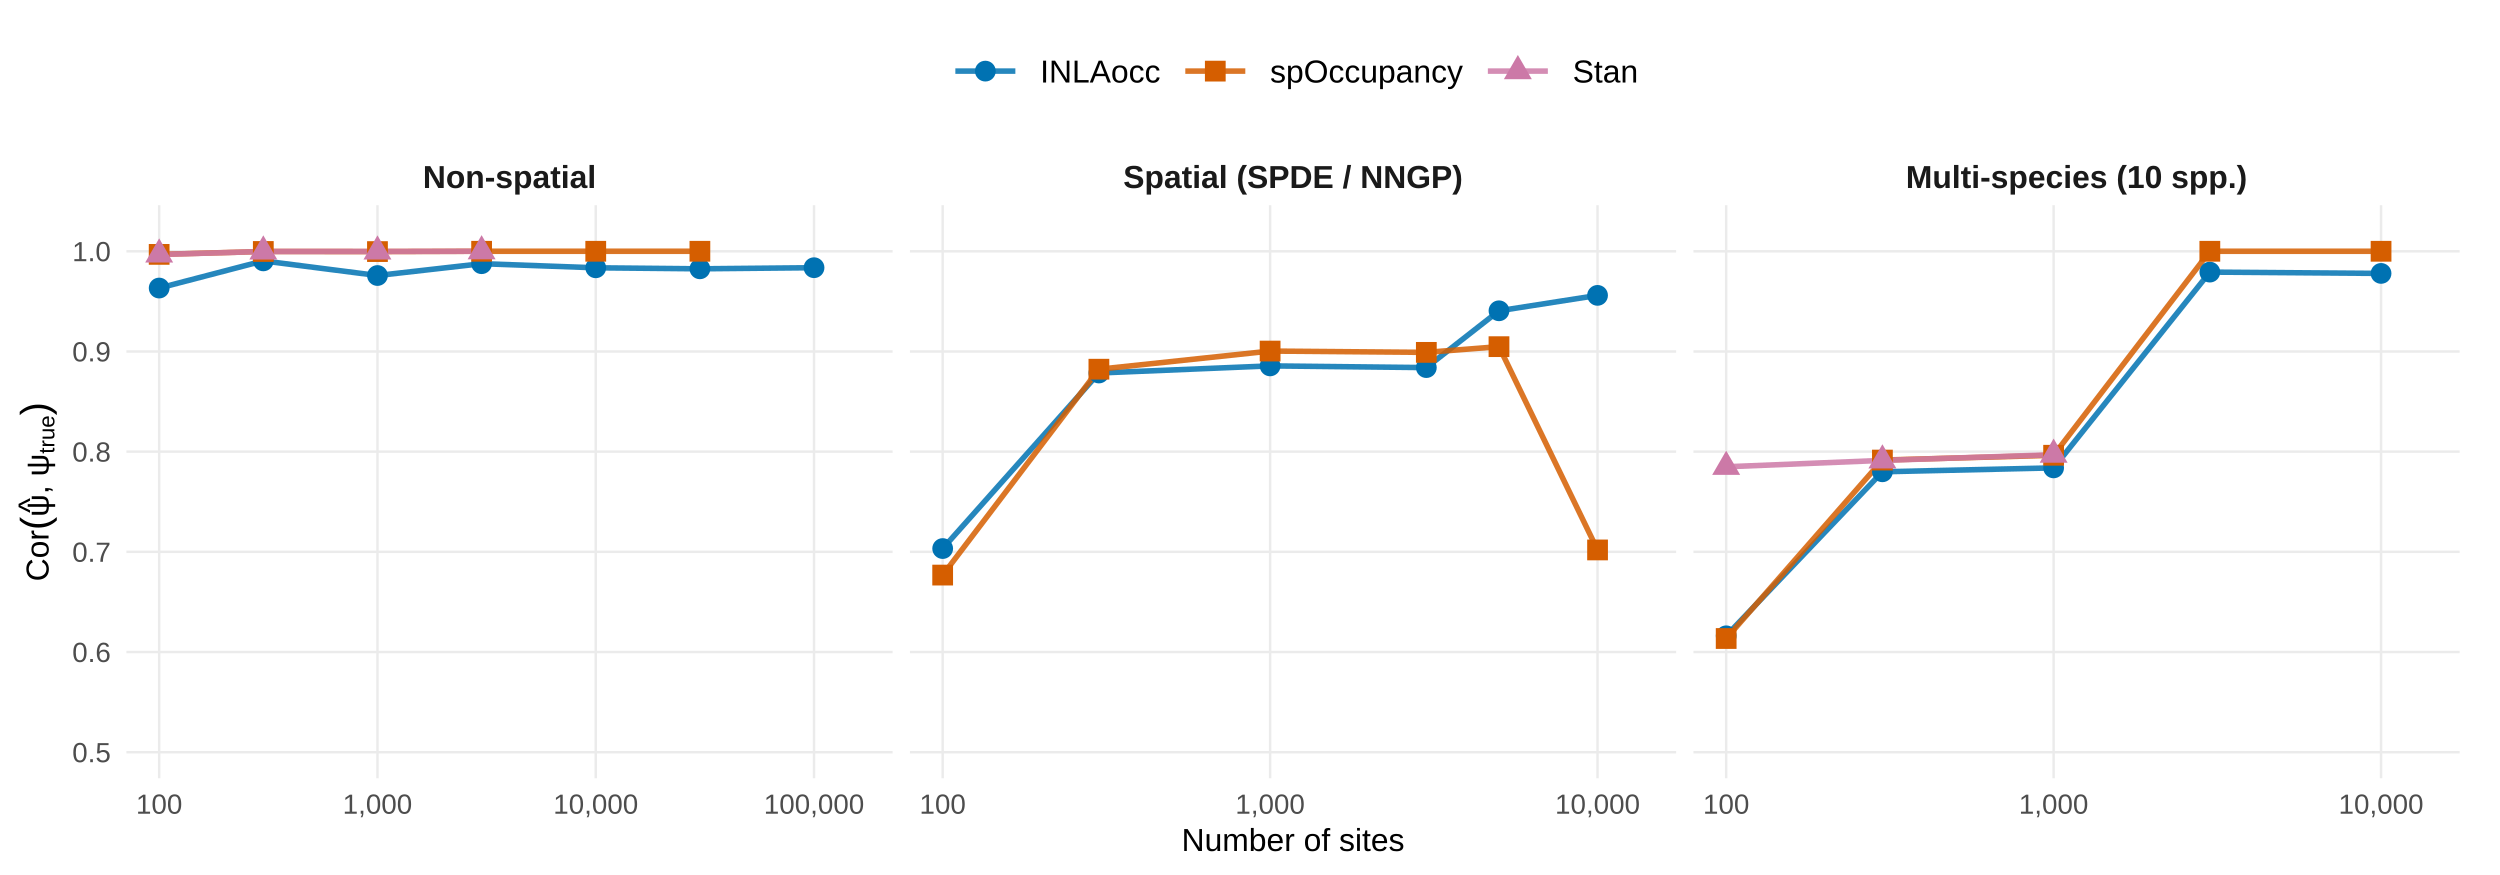
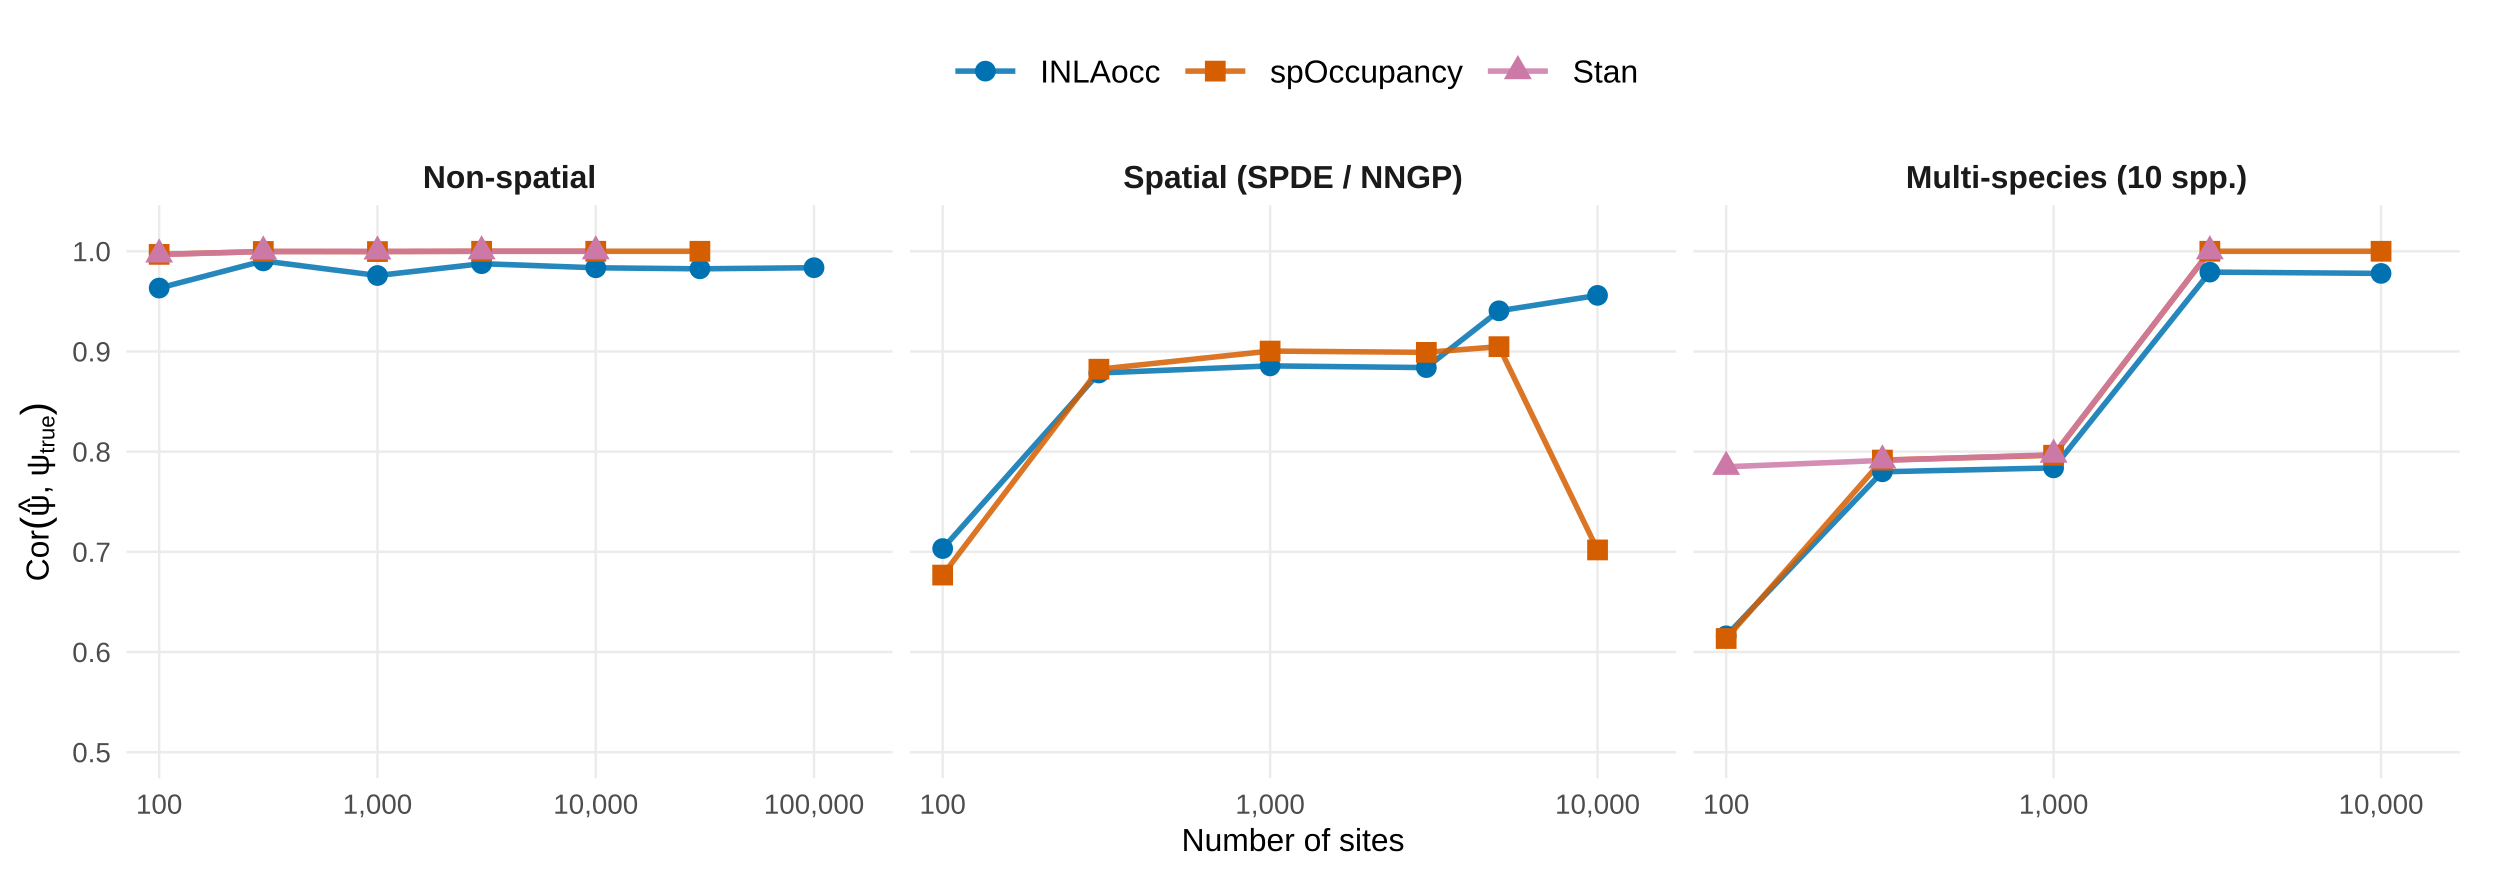
<svg xmlns="http://www.w3.org/2000/svg" width="864.00pt" height="302.40pt" viewBox="0 0 864.00 302.40">
  <g class="svglite">
    <defs>
      <style type="text/css">
    .svglite line, .svglite polyline, .svglite polygon, .svglite path, .svglite rect, .svglite circle {
      fill: none;
      stroke: #000000;
      stroke-linecap: round;
      stroke-linejoin: round;
      stroke-miterlimit: 10.00;
    }
    .svglite text {
      white-space: pre;
    }
    .svglite g.glyphgroup path {
      fill: inherit;
      stroke: none;
    }
  </style>
    </defs>
    <rect width="100%" height="100%" style="stroke: none; fill: #FFFFFF;" />
    <defs>
      <clipPath id="cpMC4wMHw4NjQuMDB8MC4wMHwzMDIuNDA=">
        <rect x="0.00" y="0.00" width="864.00" height="302.40" />
      </clipPath>
    </defs>
    <g clip-path="url(#cpMC4wMHw4NjQuMDB8MC4wMHwzMDIuNDA=)">
      <rect x="0.00" y="-0" width="864.00" height="302.40" style="stroke-width: 1.16; stroke: none; fill: #FFFFFF;" />
    </g>
    <defs>
      <clipPath id="cpNDMuNjl8MzA4LjQ5fDcwLjkxfDI2OC45Nw==">
        <rect x="43.69" y="70.91" width="264.80" height="198.06" />
      </clipPath>
    </defs>
    <g clip-path="url(#cpNDMuNjl8MzA4LjQ5fDcwLjkxfDI2OC45Nw==)">
      <rect x="43.69" y="70.91" width="264.80" height="198.06" style="stroke-width: 1.16; stroke: none; fill: #FFFFFF;" />
      <polyline points="43.69,259.97 308.49,259.97 " style="stroke-width: 0.85; stroke: #EBEBEB; stroke-linecap: butt;" />
      <polyline points="43.69,225.34 308.49,225.34 " style="stroke-width: 0.85; stroke: #EBEBEB; stroke-linecap: butt;" />
      <polyline points="43.69,190.72 308.49,190.72 " style="stroke-width: 0.85; stroke: #EBEBEB; stroke-linecap: butt;" />
      <polyline points="43.69,156.09 308.49,156.09 " style="stroke-width: 0.85; stroke: #EBEBEB; stroke-linecap: butt;" />
      <polyline points="43.69,121.47 308.49,121.47 " style="stroke-width: 0.85; stroke: #EBEBEB; stroke-linecap: butt;" />
      <polyline points="43.69,86.84 308.49,86.84 " style="stroke-width: 0.85; stroke: #EBEBEB; stroke-linecap: butt;" />
      <polyline points="55.01,268.97 55.01,70.91 " style="stroke-width: 0.85; stroke: #EBEBEB; stroke-linecap: butt;" />
      <polyline points="130.45,268.97 130.45,70.91 " style="stroke-width: 0.85; stroke: #EBEBEB; stroke-linecap: butt;" />
      <polyline points="205.89,268.97 205.89,70.91 " style="stroke-width: 0.85; stroke: #EBEBEB; stroke-linecap: butt;" />
      <polyline points="281.33,268.97 281.33,70.91 " style="stroke-width: 0.85; stroke: #EBEBEB; stroke-linecap: butt;" />
      <polyline points="55.01,99.55 91.00,90.16 130.45,95.22 166.44,91.13 205.89,92.55 241.89,92.90 281.33,92.52 " style="stroke-width: 1.92; stroke: #0072B2; stroke-opacity: 0.85; stroke-linecap: butt;" />
      <polyline points="55.01,87.91 91.00,86.91 130.45,86.94 166.44,86.84 205.89,86.84 241.89,86.84 " style="stroke-width: 1.92; stroke: #D55E00; stroke-opacity: 0.85; stroke-linecap: butt;" />
-       <polyline points="55.01,87.95 91.00,86.91 130.45,86.91 166.44,86.84 " style="stroke-width: 1.92; stroke: #CC79A7; stroke-opacity: 0.85; stroke-linecap: butt;" />
+       <polyline points="55.01,87.95 91.00,86.91 130.45,86.91 166.44,86.84 205.89,86.84 " style="stroke-width: 1.92; stroke: #CC79A7; stroke-opacity: 0.85; stroke-linecap: butt;" />
      <circle cx="55.01" cy="99.55" r="3.59" style="stroke-width: 0.77; stroke: none; fill: #0072B2;" />
      <polygon points="51.42,91.50 58.59,91.50 58.59,84.33 51.42,84.33 " style="stroke-width: 0.77; stroke: none; fill: #D55E00;" />
      <polygon points="55.01,82.37 59.84,90.74 50.17,90.74 " style="stroke-width: 0.77; stroke: none; fill: #CC79A7;" />
      <circle cx="91.00" cy="90.16" r="3.59" style="stroke-width: 0.77; stroke: none; fill: #0072B2;" />
      <polygon points="87.41,90.50 94.59,90.50 94.59,83.32 87.41,83.32 " style="stroke-width: 0.77; stroke: none; fill: #D55E00;" />
      <polygon points="91.00,81.33 95.83,89.70 86.17,89.70 " style="stroke-width: 0.77; stroke: none; fill: #CC79A7;" />
      <circle cx="130.45" cy="95.22" r="3.59" style="stroke-width: 0.77; stroke: none; fill: #0072B2;" />
      <polygon points="126.86,90.53 134.04,90.53 134.04,83.36 126.86,83.36 " style="stroke-width: 0.77; stroke: none; fill: #D55E00;" />
      <polygon points="130.45,81.33 135.28,89.70 125.62,89.70 " style="stroke-width: 0.77; stroke: none; fill: #CC79A7;" />
      <circle cx="166.44" cy="91.13" r="3.59" style="stroke-width: 0.77; stroke: none; fill: #0072B2;" />
      <polygon points="162.86,90.43 170.03,90.43 170.03,83.25 162.86,83.25 " style="stroke-width: 0.77; stroke: none; fill: #D55E00;" />
      <polygon points="166.44,81.26 171.28,89.63 161.61,89.63 " style="stroke-width: 0.77; stroke: none; fill: #CC79A7;" />
      <circle cx="205.89" cy="92.55" r="3.59" style="stroke-width: 0.77; stroke: none; fill: #0072B2;" />
      <polygon points="202.30,90.43 209.48,90.43 209.48,83.25 202.30,83.25 " style="stroke-width: 0.77; stroke: none; fill: #D55E00;" />
      <circle cx="241.89" cy="92.90" r="3.59" style="stroke-width: 0.77; stroke: none; fill: #0072B2;" />
      <polygon points="238.30,90.43 245.47,90.43 245.47,83.25 238.30,83.25 " style="stroke-width: 0.77; stroke: none; fill: #D55E00;" />
      <circle cx="281.33" cy="92.52" r="3.59" style="stroke-width: 0.77; stroke: none; fill: #0072B2;" />
+       <polygon points="205.89,81.26 210.72,89.63 201.06,89.63 " style="stroke-width: 0.77; stroke: none; fill: #CC79A7;" />
    </g>
    <g clip-path="url(#cpMC4wMHw4NjQuMDB8MC4wMHwzMDIuNDA=)">
</g>
    <defs>
      <clipPath id="cpMzE0LjQ3fDU3OS4yN3w3MC45MXwyNjguOTc=">
        <rect x="314.47" y="70.91" width="264.80" height="198.06" />
      </clipPath>
    </defs>
    <g clip-path="url(#cpMzE0LjQ3fDU3OS4yN3w3MC45MXwyNjguOTc=)">
      <rect x="314.47" y="70.91" width="264.80" height="198.06" style="stroke-width: 1.16; stroke: none; fill: #FFFFFF;" />
      <polyline points="314.47,259.97 579.27,259.97 " style="stroke-width: 0.85; stroke: #EBEBEB; stroke-linecap: butt;" />
      <polyline points="314.47,225.34 579.27,225.34 " style="stroke-width: 0.85; stroke: #EBEBEB; stroke-linecap: butt;" />
      <polyline points="314.47,190.72 579.27,190.72 " style="stroke-width: 0.85; stroke: #EBEBEB; stroke-linecap: butt;" />
      <polyline points="314.47,156.09 579.27,156.09 " style="stroke-width: 0.85; stroke: #EBEBEB; stroke-linecap: butt;" />
      <polyline points="314.47,121.47 579.27,121.47 " style="stroke-width: 0.85; stroke: #EBEBEB; stroke-linecap: butt;" />
      <polyline points="314.47,86.84 579.27,86.84 " style="stroke-width: 0.85; stroke: #EBEBEB; stroke-linecap: butt;" />
      <polyline points="325.79,268.97 325.79,70.91 " style="stroke-width: 0.85; stroke: #EBEBEB; stroke-linecap: butt;" />
      <polyline points="438.95,268.97 438.95,70.91 " style="stroke-width: 0.85; stroke: #EBEBEB; stroke-linecap: butt;" />
      <polyline points="552.11,268.97 552.11,70.91 " style="stroke-width: 0.85; stroke: #EBEBEB; stroke-linecap: butt;" />
      <polyline points="325.79,189.58 379.78,128.91 438.95,126.45 492.94,127.04 518.05,107.41 552.11,102.08 " style="stroke-width: 1.92; stroke: #0072B2; stroke-opacity: 0.85; stroke-linecap: butt;" />
      <polyline points="325.79,198.75 379.78,127.60 438.95,121.33 492.94,121.78 518.05,119.80 552.11,190.06 " style="stroke-width: 1.92; stroke: #D55E00; stroke-opacity: 0.85; stroke-linecap: butt;" />
      <circle cx="325.79" cy="189.58" r="3.59" style="stroke-width: 0.77; stroke: none; fill: #0072B2;" />
      <polygon points="322.20,202.34 329.37,202.34 329.37,195.16 322.20,195.16 " style="stroke-width: 0.77; stroke: none; fill: #D55E00;" />
      <circle cx="379.78" cy="128.91" r="3.59" style="stroke-width: 0.77; stroke: none; fill: #0072B2;" />
      <polygon points="376.19,131.18 383.37,131.18 383.37,124.01 376.19,124.01 " style="stroke-width: 0.77; stroke: none; fill: #D55E00;" />
      <circle cx="438.95" cy="126.45" r="3.59" style="stroke-width: 0.77; stroke: none; fill: #0072B2;" />
      <polygon points="435.36,124.92 442.54,124.92 442.54,117.74 435.36,117.74 " style="stroke-width: 0.77; stroke: none; fill: #D55E00;" />
      <circle cx="492.94" cy="127.04" r="3.59" style="stroke-width: 0.77; stroke: none; fill: #0072B2;" />
      <polygon points="489.35,125.37 496.53,125.37 496.53,118.19 489.35,118.19 " style="stroke-width: 0.77; stroke: none; fill: #D55E00;" />
      <circle cx="518.05" cy="107.41" r="3.59" style="stroke-width: 0.77; stroke: none; fill: #0072B2;" />
      <polygon points="514.46,123.39 521.64,123.39 521.64,116.22 514.46,116.22 " style="stroke-width: 0.77; stroke: none; fill: #D55E00;" />
      <circle cx="552.11" cy="102.08" r="3.59" style="stroke-width: 0.77; stroke: none; fill: #0072B2;" />
      <polygon points="548.53,193.65 555.70,193.65 555.70,186.47 548.53,186.47 " style="stroke-width: 0.77; stroke: none; fill: #D55E00;" />
    </g>
    <g clip-path="url(#cpMC4wMHw4NjQuMDB8MC4wMHwzMDIuNDA=)">
</g>
    <defs>
      <clipPath id="cpNTg1LjI1fDg1MC4wNXw3MC45MXwyNjguOTc=">
        <rect x="585.25" y="70.91" width="264.80" height="198.06" />
      </clipPath>
    </defs>
    <g clip-path="url(#cpNTg1LjI1fDg1MC4wNXw3MC45MXwyNjguOTc=)">
      <rect x="585.25" y="70.91" width="264.80" height="198.06" style="stroke-width: 1.16; stroke: none; fill: #FFFFFF;" />
      <polyline points="585.25,259.97 850.05,259.97 " style="stroke-width: 0.85; stroke: #EBEBEB; stroke-linecap: butt;" />
      <polyline points="585.25,225.34 850.05,225.34 " style="stroke-width: 0.85; stroke: #EBEBEB; stroke-linecap: butt;" />
      <polyline points="585.25,190.72 850.05,190.72 " style="stroke-width: 0.85; stroke: #EBEBEB; stroke-linecap: butt;" />
      <polyline points="585.25,156.09 850.05,156.09 " style="stroke-width: 0.85; stroke: #EBEBEB; stroke-linecap: butt;" />
      <polyline points="585.25,121.47 850.05,121.47 " style="stroke-width: 0.85; stroke: #EBEBEB; stroke-linecap: butt;" />
      <polyline points="585.25,86.84 850.05,86.84 " style="stroke-width: 0.85; stroke: #EBEBEB; stroke-linecap: butt;" />
      <polyline points="596.57,268.97 596.57,70.91 " style="stroke-width: 0.85; stroke: #EBEBEB; stroke-linecap: butt;" />
      <polyline points="709.73,268.97 709.73,70.91 " style="stroke-width: 0.85; stroke: #EBEBEB; stroke-linecap: butt;" />
      <polyline points="822.89,268.97 822.89,70.91 " style="stroke-width: 0.85; stroke: #EBEBEB; stroke-linecap: butt;" />
      <polyline points="596.57,219.74 650.56,163.05 709.73,161.70 763.72,94.04 822.89,94.49 " style="stroke-width: 1.92; stroke: #0072B2; stroke-opacity: 0.85; stroke-linecap: butt;" />
      <polyline points="596.57,220.67 650.56,159.00 709.73,157.34 763.72,86.84 822.89,86.84 " style="stroke-width: 1.92; stroke: #D55E00; stroke-opacity: 0.85; stroke-linecap: butt;" />
-       <polyline points="596.57,161.32 650.56,159.11 709.73,157.13 " style="stroke-width: 1.92; stroke: #CC79A7; stroke-opacity: 0.85; stroke-linecap: butt;" />
+       <polyline points="596.57,161.32 650.56,159.11 709.73,157.13 763.72,86.84 " style="stroke-width: 1.92; stroke: #CC79A7; stroke-opacity: 0.85; stroke-linecap: butt;" />
      <circle cx="596.57" cy="219.74" r="3.59" style="stroke-width: 0.77; stroke: none; fill: #0072B2;" />
      <polygon points="592.98,224.26 600.15,224.26 600.15,217.08 592.98,217.08 " style="stroke-width: 0.77; stroke: none; fill: #D55E00;" />
      <circle cx="650.56" cy="163.05" r="3.59" style="stroke-width: 0.77; stroke: none; fill: #0072B2;" />
      <polygon points="646.97,162.59 654.15,162.59 654.15,155.41 646.97,155.41 " style="stroke-width: 0.77; stroke: none; fill: #D55E00;" />
      <circle cx="709.73" cy="161.70" r="3.59" style="stroke-width: 0.77; stroke: none; fill: #0072B2;" />
      <polygon points="706.14,160.93 713.32,160.93 713.32,153.75 706.14,153.75 " style="stroke-width: 0.77; stroke: none; fill: #D55E00;" />
      <circle cx="763.72" cy="94.04" r="3.59" style="stroke-width: 0.77; stroke: none; fill: #0072B2;" />
      <polygon points="760.13,90.43 767.31,90.43 767.31,83.25 760.13,83.25 " style="stroke-width: 0.77; stroke: none; fill: #D55E00;" />
      <circle cx="822.89" cy="94.49" r="3.59" style="stroke-width: 0.77; stroke: none; fill: #0072B2;" />
      <polygon points="819.31,90.43 826.48,90.43 826.48,83.25 819.31,83.25 " style="stroke-width: 0.77; stroke: none; fill: #D55E00;" />
      <polygon points="596.57,155.74 601.40,164.11 591.73,164.11 " style="stroke-width: 0.77; stroke: none; fill: #CC79A7;" />
      <polygon points="650.56,153.53 655.39,161.89 645.73,161.89 " style="stroke-width: 0.77; stroke: none; fill: #CC79A7;" />
      <polygon points="709.73,151.55 714.56,159.92 704.90,159.92 " style="stroke-width: 0.77; stroke: none; fill: #CC79A7;" />
+       <polygon points="763.72,81.26 768.55,89.63 758.89,89.63 " style="stroke-width: 0.77; stroke: none; fill: #CC79A7;" />
    </g>
    <g clip-path="url(#cpMC4wMHw4NjQuMDB8MC4wMHwzMDIuNDA=)">
</g>
    <defs>
      <clipPath id="cpNDMuNjl8MzA4LjQ5fDUxLjE1fDcwLjkx">
        <rect x="43.69" y="51.15" width="264.80" height="19.76" />
      </clipPath>
    </defs>
    <g clip-path="url(#cpNDMuNjl8MzA4LjQ5fDUxLjE1fDcwLjkx)">
      <text x="176.09" y="64.97" text-anchor="middle" style="font-size: 11.00px; font-weight: bold;fill: #1A1A1A; font-family: &quot;Arial&quot;;" textLength="59.91px" lengthAdjust="spacingAndGlyphs">Non-spatial</text>
    </g>
    <g clip-path="url(#cpMC4wMHw4NjQuMDB8MC4wMHwzMDIuNDA=)">
</g>
    <defs>
      <clipPath id="cpMzE0LjQ3fDU3OS4yN3w1MS4xNXw3MC45MQ==">
        <rect x="314.47" y="51.15" width="264.80" height="19.76" />
      </clipPath>
    </defs>
    <g clip-path="url(#cpMzE0LjQ3fDU3OS4yN3w1MS4xNXw3MC45MQ==)">
      <text x="446.87" y="64.97" text-anchor="middle" style="font-size: 11.00px; font-weight: bold;fill: #1A1A1A; font-family: &quot;Arial&quot;;" textLength="117.41px" lengthAdjust="spacingAndGlyphs">Spatial (SPDE / NNGP)</text>
    </g>
    <g clip-path="url(#cpMC4wMHw4NjQuMDB8MC4wMHwzMDIuNDA=)">
</g>
    <defs>
      <clipPath id="cpNTg1LjI1fDg1MC4wNXw1MS4xNXw3MC45MQ==">
        <rect x="585.25" y="51.15" width="264.80" height="19.76" />
      </clipPath>
    </defs>
    <g clip-path="url(#cpNTg1LjI1fDg1MC4wNXw1MS4xNXw3MC45MQ==)">
      <text x="717.65" y="64.97" text-anchor="middle" style="font-size: 11.00px; font-weight: bold;fill: #1A1A1A; font-family: &quot;Arial&quot;;" textLength="118.03px" lengthAdjust="spacingAndGlyphs">Multi-species (10 spp.)</text>
    </g>
    <g clip-path="url(#cpMC4wMHw4NjQuMDB8MC4wMHwzMDIuNDA=)">
      <text x="55.01" y="281.22" text-anchor="middle" style="font-size: 9.60px;fill: #4D4D4D; font-family: &quot;Arial&quot;;" textLength="15.98px" lengthAdjust="spacingAndGlyphs">100</text>
      <text x="130.45" y="281.22" text-anchor="middle" style="font-size: 9.60px;fill: #4D4D4D; font-family: &quot;Arial&quot;;" textLength="23.98px" lengthAdjust="spacingAndGlyphs">1,000</text>
      <text x="205.89" y="281.22" text-anchor="middle" style="font-size: 9.60px;fill: #4D4D4D; font-family: &quot;Arial&quot;;" textLength="29.31px" lengthAdjust="spacingAndGlyphs">10,000</text>
      <text x="281.33" y="281.22" text-anchor="middle" style="font-size: 9.60px;fill: #4D4D4D; font-family: &quot;Arial&quot;;" textLength="34.64px" lengthAdjust="spacingAndGlyphs">100,000</text>
      <text x="325.79" y="281.22" text-anchor="middle" style="font-size: 9.60px;fill: #4D4D4D; font-family: &quot;Arial&quot;;" textLength="15.98px" lengthAdjust="spacingAndGlyphs">100</text>
      <text x="438.95" y="281.22" text-anchor="middle" style="font-size: 9.60px;fill: #4D4D4D; font-family: &quot;Arial&quot;;" textLength="23.98px" lengthAdjust="spacingAndGlyphs">1,000</text>
      <text x="552.11" y="281.22" text-anchor="middle" style="font-size: 9.60px;fill: #4D4D4D; font-family: &quot;Arial&quot;;" textLength="29.31px" lengthAdjust="spacingAndGlyphs">10,000</text>
      <text x="596.57" y="281.22" text-anchor="middle" style="font-size: 9.60px;fill: #4D4D4D; font-family: &quot;Arial&quot;;" textLength="15.98px" lengthAdjust="spacingAndGlyphs">100</text>
      <text x="709.73" y="281.22" text-anchor="middle" style="font-size: 9.60px;fill: #4D4D4D; font-family: &quot;Arial&quot;;" textLength="23.98px" lengthAdjust="spacingAndGlyphs">1,000</text>
      <text x="822.89" y="281.22" text-anchor="middle" style="font-size: 9.60px;fill: #4D4D4D; font-family: &quot;Arial&quot;;" textLength="29.31px" lengthAdjust="spacingAndGlyphs">10,000</text>
      <text x="38.31" y="263.41" text-anchor="end" style="font-size: 9.60px;fill: #4D4D4D; font-family: &quot;Arial&quot;;" textLength="13.33px" lengthAdjust="spacingAndGlyphs">0.5</text>
      <text x="38.31" y="228.78" text-anchor="end" style="font-size: 9.60px;fill: #4D4D4D; font-family: &quot;Arial&quot;;" textLength="13.33px" lengthAdjust="spacingAndGlyphs">0.6</text>
      <text x="38.31" y="194.15" text-anchor="end" style="font-size: 9.60px;fill: #4D4D4D; font-family: &quot;Arial&quot;;" textLength="13.33px" lengthAdjust="spacingAndGlyphs">0.7</text>
      <text x="38.31" y="159.53" text-anchor="end" style="font-size: 9.60px;fill: #4D4D4D; font-family: &quot;Arial&quot;;" textLength="13.33px" lengthAdjust="spacingAndGlyphs">0.8</text>
      <text x="38.31" y="124.90" text-anchor="end" style="font-size: 9.60px;fill: #4D4D4D; font-family: &quot;Arial&quot;;" textLength="13.33px" lengthAdjust="spacingAndGlyphs">0.9</text>
      <text x="38.31" y="90.27" text-anchor="end" style="font-size: 9.60px;fill: #4D4D4D; font-family: &quot;Arial&quot;;" textLength="13.33px" lengthAdjust="spacingAndGlyphs">1.0</text>
      <text x="446.87" y="294.10" text-anchor="middle" style="font-size: 11.00px; font-family: &quot;Arial&quot;;" textLength="77.06px" lengthAdjust="spacingAndGlyphs">Number of sites</text>
      <text transform="translate(16.78,200.91) rotate(-90)" style="font-size: 11.00px; font-family: &quot;Arial&quot;;" textLength="17.72px" lengthAdjust="spacingAndGlyphs">Cor</text>
      <text transform="translate(16.78,183.19) rotate(-90)" style="font-size: 13.75px; font-family: &quot;Arial&quot;;" textLength="4.58px" lengthAdjust="spacingAndGlyphs">(</text>
      <text transform="translate(16.78,178.61) rotate(-90)" style="font-size: 11.00px; font-family: &quot;Arial&quot;;" textLength="7.84px" lengthAdjust="spacingAndGlyphs">ψ</text>
      <text transform="translate(13.98,177.27) rotate(-90)" style="font-size: 11.00px; font-family: &quot;Arial&quot;;" textLength="5.16px" lengthAdjust="spacingAndGlyphs">^</text>
      <text transform="translate(16.78,170.77) rotate(-90)" style="font-size: 11.00px; font-family: &quot;Arial&quot;;" textLength="3.06px" lengthAdjust="spacingAndGlyphs">,</text>
      <text transform="translate(16.78,167.71) rotate(-90)" style="font-size: 11.00px; font-family: &quot;Arial&quot;;" textLength="3.06px" lengthAdjust="spacingAndGlyphs"> </text>
      <text transform="translate(16.78,164.65) rotate(-90)" style="font-size: 11.00px; font-family: &quot;Arial&quot;;" textLength="7.84px" lengthAdjust="spacingAndGlyphs">ψ</text>
      <text transform="translate(18.78,156.81) rotate(-90)" style="font-size: 7.70px; font-family: &quot;Arial&quot;;" textLength="2.14px" lengthAdjust="spacingAndGlyphs">t</text>
      <text transform="translate(18.78,154.67) rotate(-90)" style="font-size: 7.70px; font-family: &quot;Arial&quot;;" textLength="2.56px" lengthAdjust="spacingAndGlyphs">r</text>
      <text transform="translate(18.78,152.11) rotate(-90)" style="font-size: 7.70px; font-family: &quot;Arial&quot;;" textLength="4.28px" lengthAdjust="spacingAndGlyphs">u</text>
      <text transform="translate(18.78,147.83) rotate(-90)" style="font-size: 7.70px; font-family: &quot;Arial&quot;;" textLength="4.28px" lengthAdjust="spacingAndGlyphs">e</text>
      <text transform="translate(16.78,143.56) rotate(-90)" style="font-size: 13.75px; font-family: &quot;Arial&quot;;" textLength="4.58px" lengthAdjust="spacingAndGlyphs">)</text>
      <line x1="330.17" y1="24.58" x2="350.91" y2="24.58" style="stroke-width: 1.92; stroke: #0072B2; stroke-opacity: 0.85; stroke-linecap: butt;" />
      <circle cx="340.54" cy="24.58" r="3.59" style="stroke-width: 0.77; stroke: none; fill: #0072B2;" />
      <line x1="409.64" y1="24.58" x2="430.38" y2="24.58" style="stroke-width: 1.92; stroke: #D55E00; stroke-opacity: 0.85; stroke-linecap: butt;" />
      <polygon points="416.42,28.17 423.59,28.17 423.59,20.99 416.42,20.99 " style="stroke-width: 0.77; stroke: none; fill: #D55E00;" />
      <line x1="514.20" y1="24.58" x2="534.94" y2="24.58" style="stroke-width: 1.92; stroke: #CC79A7; stroke-opacity: 0.85; stroke-linecap: butt;" />
      <polygon points="524.57,19.00 529.40,27.37 519.74,27.37 " style="stroke-width: 0.77; stroke: none; fill: #CC79A7;" />
      <text x="359.48" y="28.52" style="font-size: 11.00px; font-family: &quot;Arial&quot;;" textLength="41.59px" lengthAdjust="spacingAndGlyphs">INLAocc</text>
      <text x="438.94" y="28.52" style="font-size: 11.00px; font-family: &quot;Arial&quot;;" textLength="66.69px" lengthAdjust="spacingAndGlyphs">spOccupancy</text>
      <text x="543.51" y="28.52" style="font-size: 11.00px; font-family: &quot;Arial&quot;;" textLength="22.66px" lengthAdjust="spacingAndGlyphs">Stan</text>
    </g>
  </g>
</svg>
